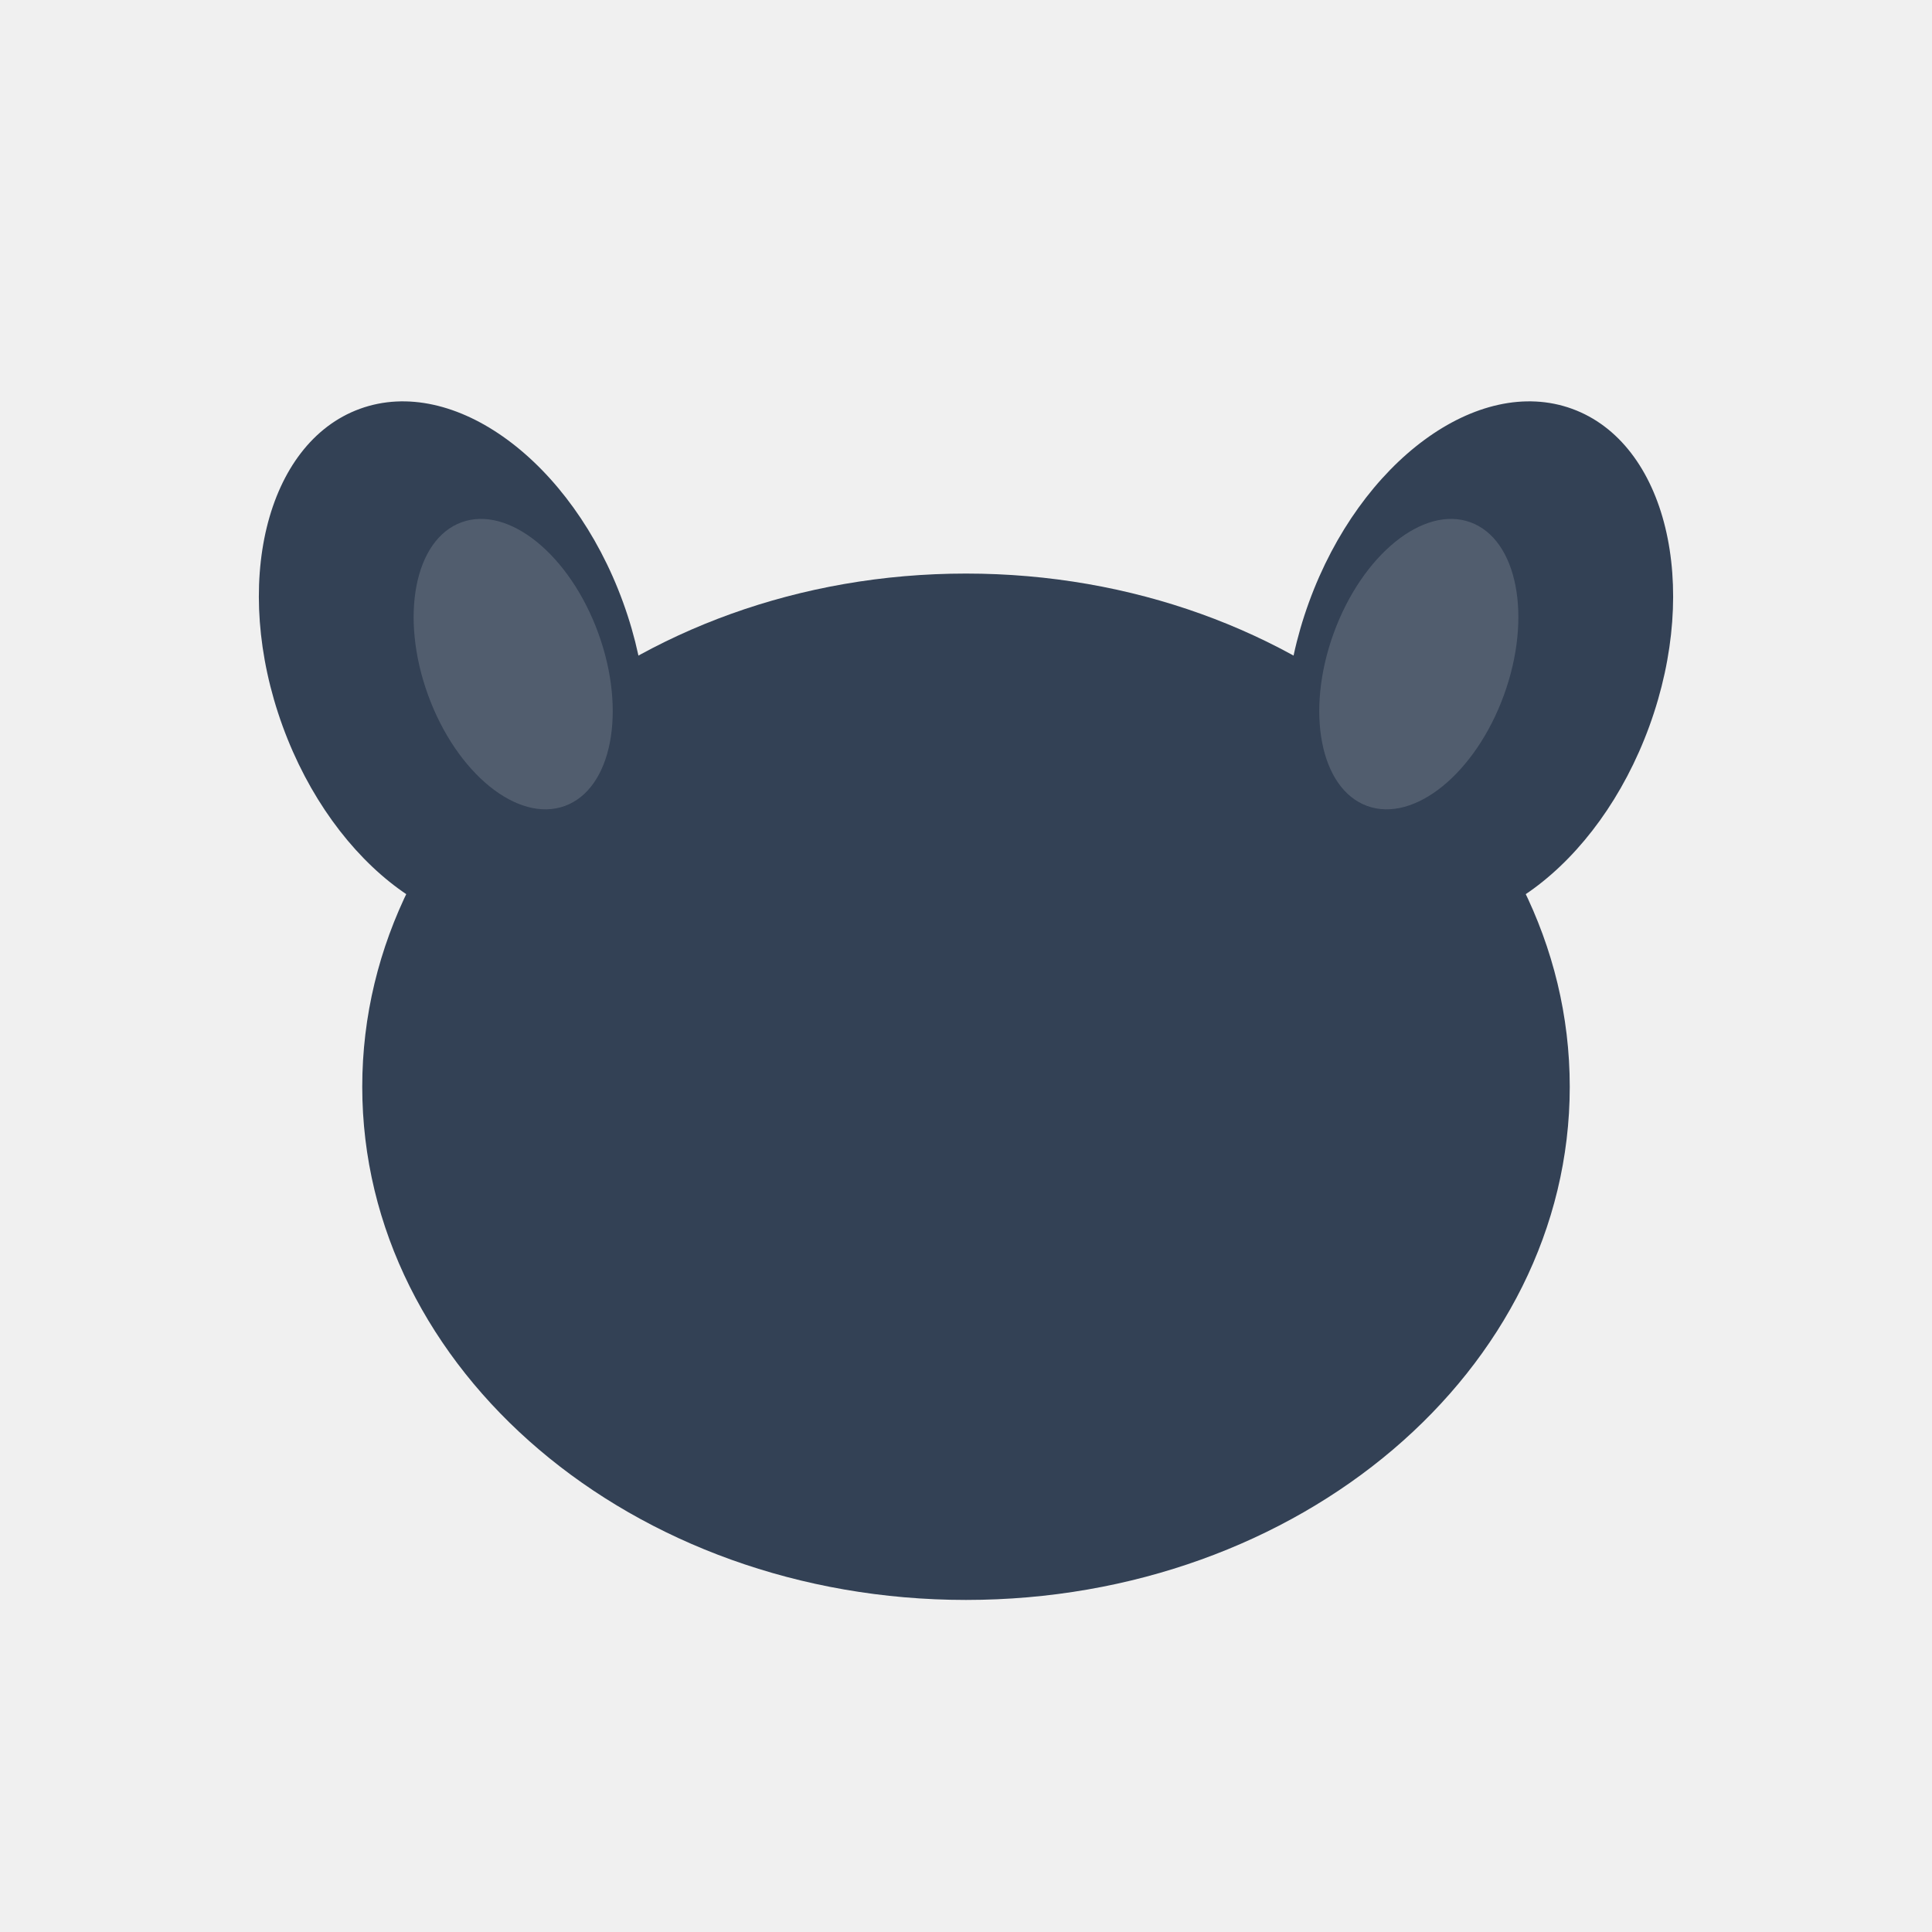
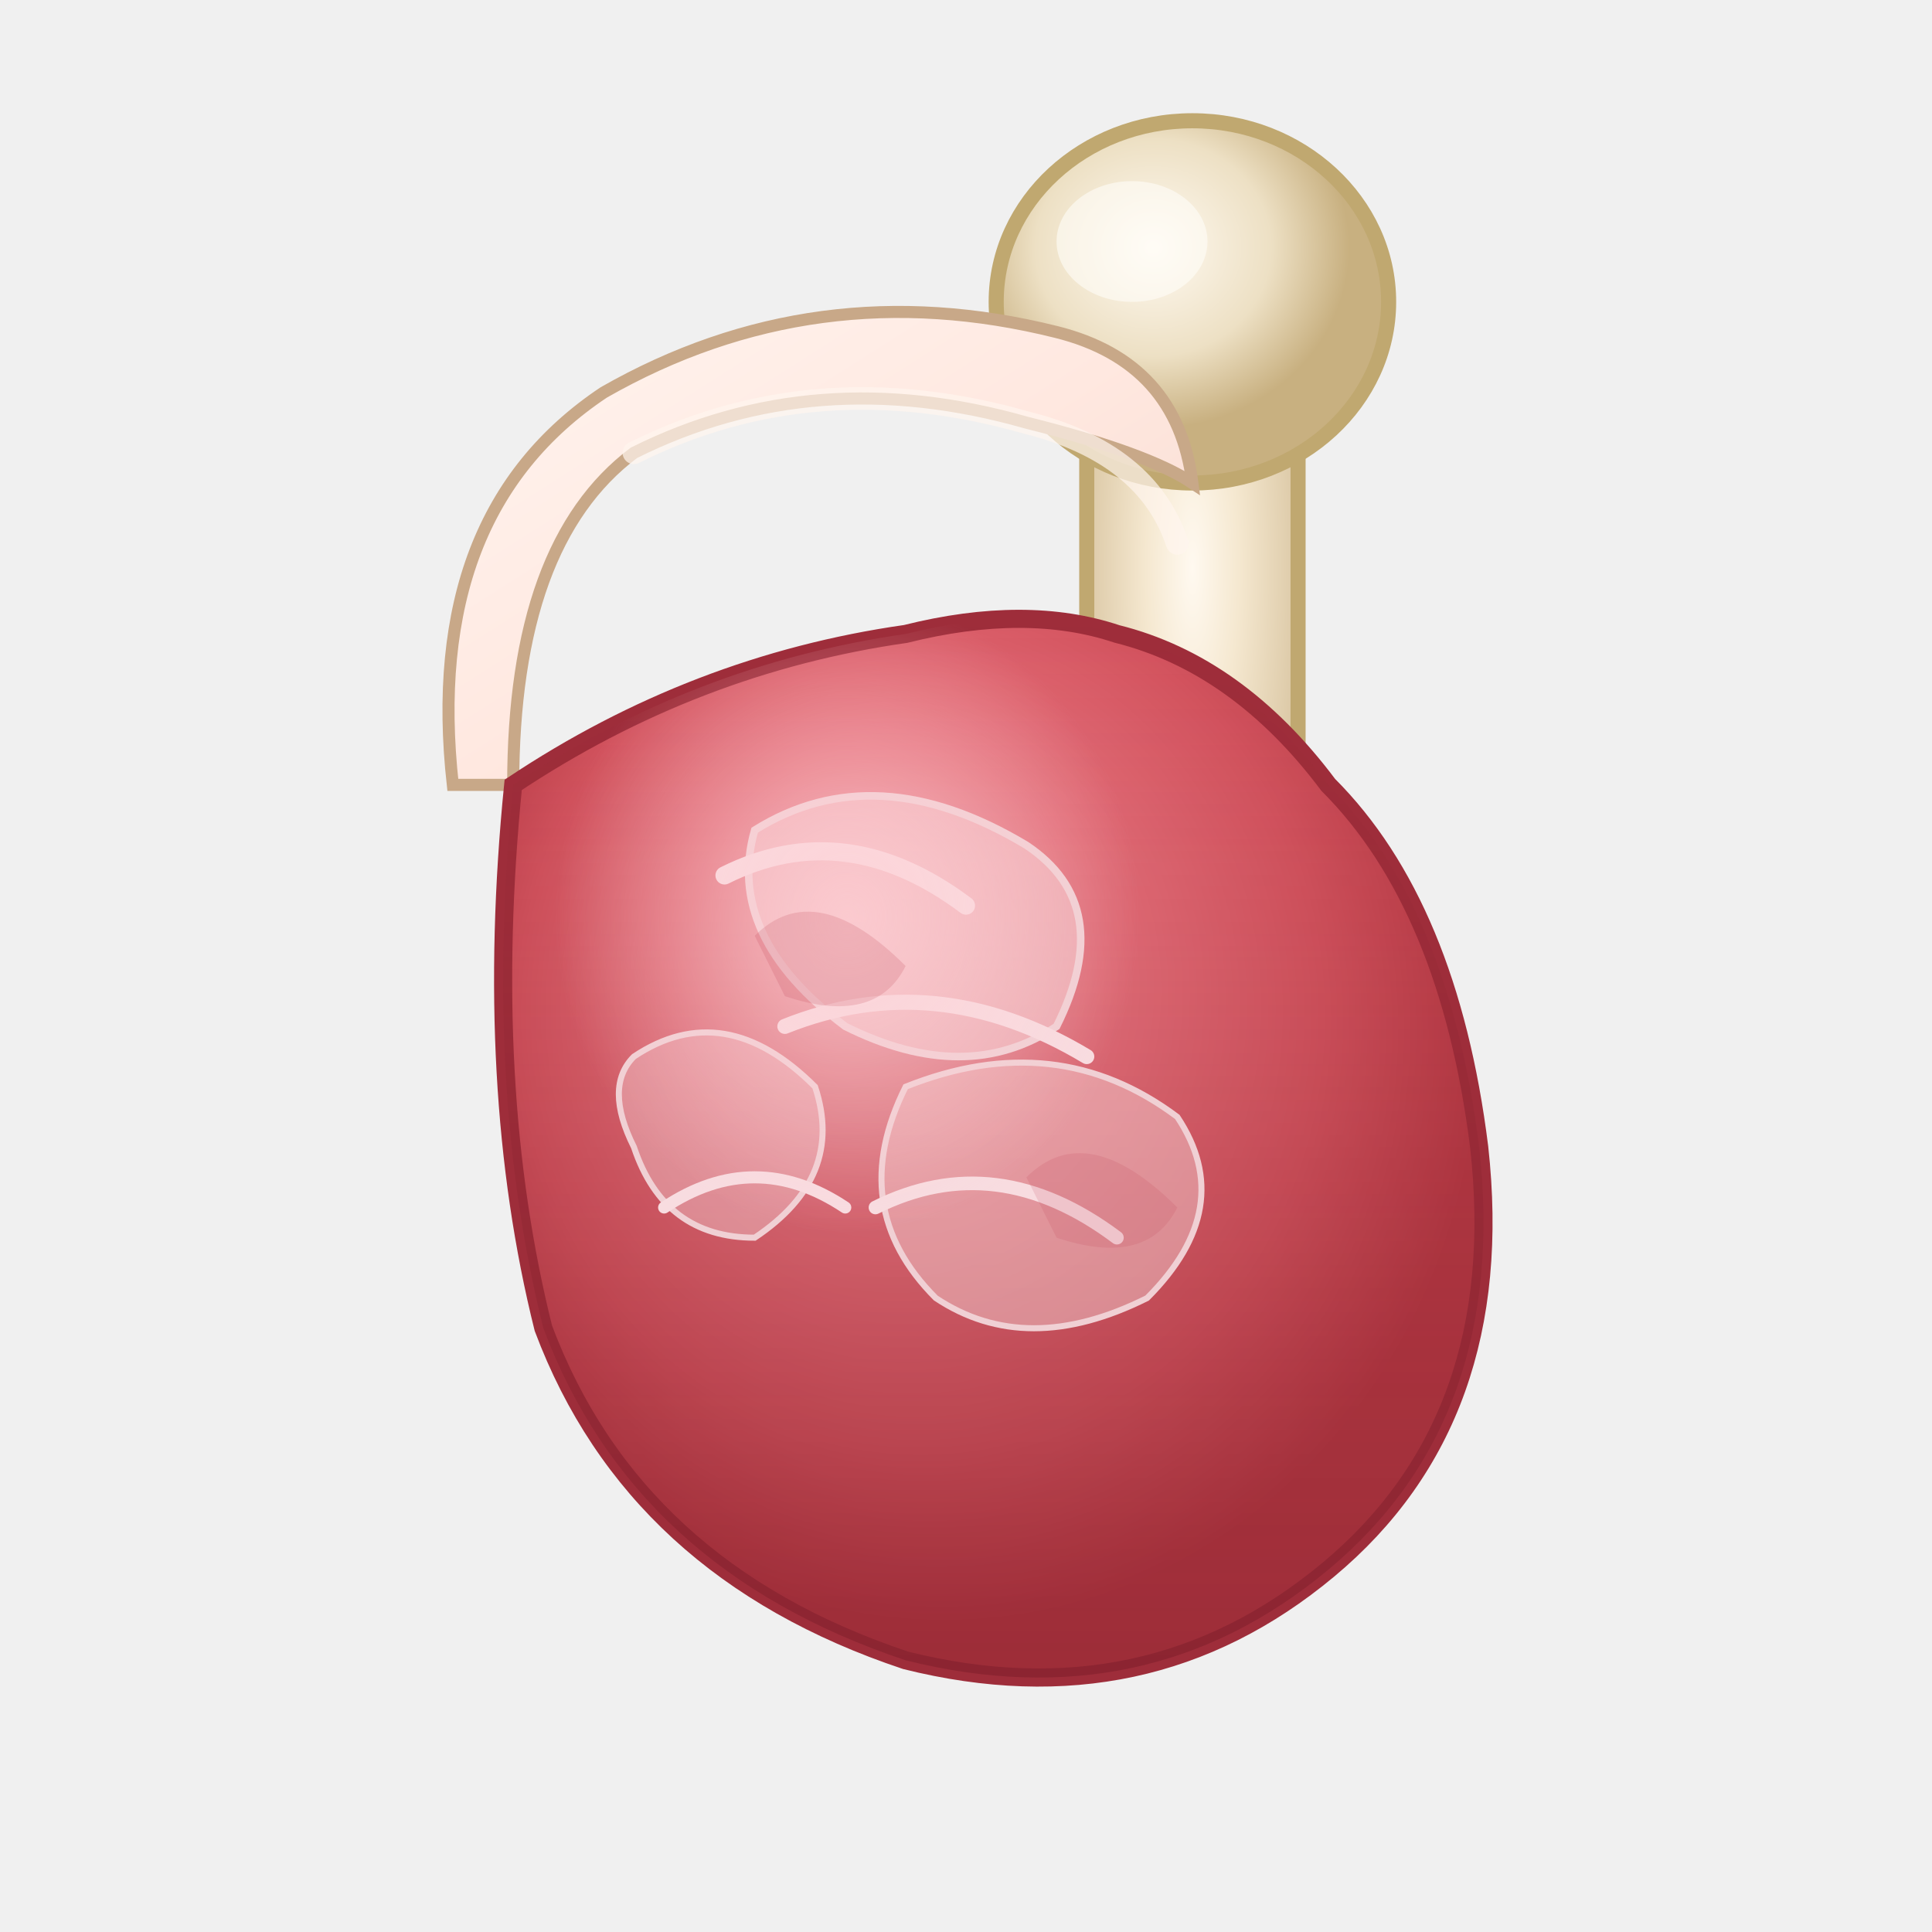
- <svg xmlns="http://www.w3.org/2000/svg" viewBox="0 0 64 64">
-   <g fill="#334155">
-     <ellipse cx="32" cy="36" rx="20" ry="17" />
-     <ellipse cx="15" cy="22" rx="6" ry="9" transform="rotate(-20 15 22)" />
-     <ellipse cx="49" cy="22" rx="6" ry="9" transform="rotate(20 49 22)" />
-     <ellipse cx="32" cy="44" rx="9" ry="6" />
-     <circle cx="29" cy="43" r="2" fill-rule="evenodd" />
-     <circle cx="35" cy="43" r="2" fill-rule="evenodd" />
-     <circle cx="25" cy="30" r="2.5" />
-     <circle cx="39" cy="30" r="2.5" />
-     <ellipse cx="17" cy="22" rx="3" ry="5" transform="rotate(-20 17 22)" fill="#ffffff" opacity="0.15" />
-     <ellipse cx="47" cy="22" rx="3" ry="5" transform="rotate(20 47 22)" fill="#ffffff" opacity="0.15" />
-   </g>
-   <g fill-rule="evenodd" fill="#334155">
-     <circle cx="29" cy="43" r="1.1" />
-     <circle cx="35" cy="43" r="1.1" />
-   </g>
+ <svg xmlns="http://www.w3.org/2000/svg" viewBox="0 0 128 128">
+   <defs>
+     <radialGradient id="g_pork_meat" cx="45%" cy="40%" r="55%" fx="35%" fy="30%">
+       <stop offset="0%" stop-color="#f4a0a8" />
+       <stop offset="40%" stop-color="#e8737e" />
+       <stop offset="75%" stop-color="#d4545f" />
+       <stop offset="100%" stop-color="#b83a45" />
+     </radialGradient>
+     <radialGradient id="g_pork_highlight" cx="35%" cy="28%" r="30%">
+       <stop offset="0%" stop-color="#ffd0d5" stop-opacity="0.7" />
+       <stop offset="100%" stop-color="#ffd0d5" stop-opacity="0" />
+     </radialGradient>
+     <linearGradient id="g_pork_fat1" x1="0%" y1="0%" x2="100%" y2="100%">
+       <stop offset="0%" stop-color="#fff5f0" />
+       <stop offset="50%" stop-color="#ffe8e0" />
+       <stop offset="100%" stop-color="#f5d8cc" />
+     </linearGradient>
+     <linearGradient id="g_pork_fat2" x1="0%" y1="0%" x2="100%" y2="80%">
+       <stop offset="0%" stop-color="#fff0ea" />
+       <stop offset="100%" stop-color="#f0cfc0" />
+     </linearGradient>
+     <radialGradient id="g_pork_bone" cx="50%" cy="35%" r="55%">
+       <stop offset="0%" stop-color="#fff9f0" />
+       <stop offset="40%" stop-color="#f5e8d0" />
+       <stop offset="100%" stop-color="#d8c4a0" />
+     </radialGradient>
+     <radialGradient id="g_pork_boneball1" cx="40%" cy="35%" r="50%">
+       <stop offset="0%" stop-color="#fffaf2" />
+       <stop offset="60%" stop-color="#ede0c4" />
+       <stop offset="100%" stop-color="#c8b080" />
+     </radialGradient>
+     <radialGradient id="g_pork_boneball2" cx="40%" cy="35%" r="50%">
+       <stop offset="0%" stop-color="#fffaf2" />
+       <stop offset="60%" stop-color="#ede0c4" />
+       <stop offset="100%" stop-color="#c8b080" />
+     </radialGradient>
+     <linearGradient id="g_pork_shadow" x1="0%" y1="0%" x2="0%" y2="100%">
+       <stop offset="0%" stop-color="#8b2530" stop-opacity="0" />
+       <stop offset="100%" stop-color="#6a1520" stop-opacity="0.35" />
+     </linearGradient>
+     <radialGradient id="g_pork_marbling" cx="60%" cy="55%" r="40%">
+       <stop offset="0%" stop-color="#ffeef0" stop-opacity="0.5" />
+       <stop offset="100%" stop-color="#ffeef0" stop-opacity="0" />
+     </radialGradient>
+   </defs>
+   <rect x="72" y="18" width="14" height="56" rx="7" ry="7" fill="url(#g_pork_bone)" stroke="#c0a870" stroke-width="1" />
+   <ellipse cx="79" cy="20" rx="13" ry="12" fill="url(#g_pork_boneball1)" stroke="#c0a870" stroke-width="1" />
+   <ellipse cx="75" cy="16" rx="5" ry="4" fill="#fffdf8" fill-opacity="0.6" />
+   <ellipse cx="79" cy="72" rx="13" ry="12" fill="url(#g_pork_boneball2)" stroke="#c0a870" stroke-width="1" />
+   <ellipse cx="75" cy="68" rx="5" ry="4" fill="#fffdf8" fill-opacity="0.5" />
+   <path d="M 30 52 Q 28 34 40 26 Q 54 18 70 22 Q 78 24 79 32 Q 76 30 68 28 Q 54 24 42 30 Q 34 36 34 52 Z" fill="url(#g_pork_fat1)" stroke="#c8a888" stroke-width="0.8" />
+   <path d="M 34 52 Q 32 72 36 88 Q 42 104 60 110 Q 76 114 88 104 Q 100 94 98 76 Q 96 60 88 52 Q 82 44 74 42 Q 68 40 60 42 Q 46 44 34 52 Z" fill="url(#g_pork_meat)" stroke="#9e2d3a" stroke-width="1.2" />
+   <path d="M 34 52 Q 32 72 36 88 Q 42 104 60 110 Q 76 114 88 104 Q 100 94 98 76 Q 96 60 88 52 Q 82 44 74 42 Q 68 40 60 42 Q 46 44 34 52 Z" fill="url(#g_pork_shadow)" />
+   <path d="M 50 55 Q 58 50 68 56 Q 74 60 70 68 Q 64 72 56 68 Q 48 62 50 55 Z" fill="#fce8ea" fill-opacity="0.5" stroke="#f0d0d4" stroke-width="0.5" />
+   <path d="M 60 72 Q 70 68 78 74 Q 82 80 76 86 Q 68 90 62 86 Q 56 80 60 72 Z" fill="#fce8ea" fill-opacity="0.4" stroke="#f0d0d4" stroke-width="0.4" />
+   <path d="M 42 70 Q 48 66 54 72 Q 56 78 50 82 Q 44 82 42 76 Q 40 72 42 70 Z" fill="#fce8ea" fill-opacity="0.35" stroke="#f0d0d4" stroke-width="0.4" />
+   <path d="M 48 58 Q 56 54 64 60" fill="none" stroke="#f8dce0" stroke-width="1.2" stroke-linecap="round" />
+   <path d="M 52 68 Q 62 64 72 70" fill="none" stroke="#f8dce0" stroke-width="1" stroke-linecap="round" />
+   <path d="M 58 80 Q 66 76 74 82" fill="none" stroke="#f8dce0" stroke-width="0.9" stroke-linecap="round" />
+   <path d="M 44 80 Q 50 76 56 80" fill="none" stroke="#f8dce0" stroke-width="0.8" stroke-linecap="round" />
+   <path d="M 34 52 Q 32 72 36 88 Q 42 104 60 110 Q 76 114 88 104 Q 100 94 98 76 Q 96 60 88 52 Q 82 44 74 42 Q 68 40 60 42 Q 46 44 34 52 Z" fill="url(#g_pork_highlight)" />
+   <path d="M 42 30 Q 54 24 68 28 Q 76 30 78 36" fill="none" stroke="#fff5ee" stroke-width="1.5" stroke-linecap="round" stroke-opacity="0.7" />
+   <path d="M 50 62 Q 54 58 60 64 Q 58 68 52 66 Z" fill="#c04050" fill-opacity="0.18" />
+   <path d="M 68 78 Q 72 74 78 80 Q 76 84 70 82 Z" fill="#c04050" fill-opacity="0.15" />
</svg>
